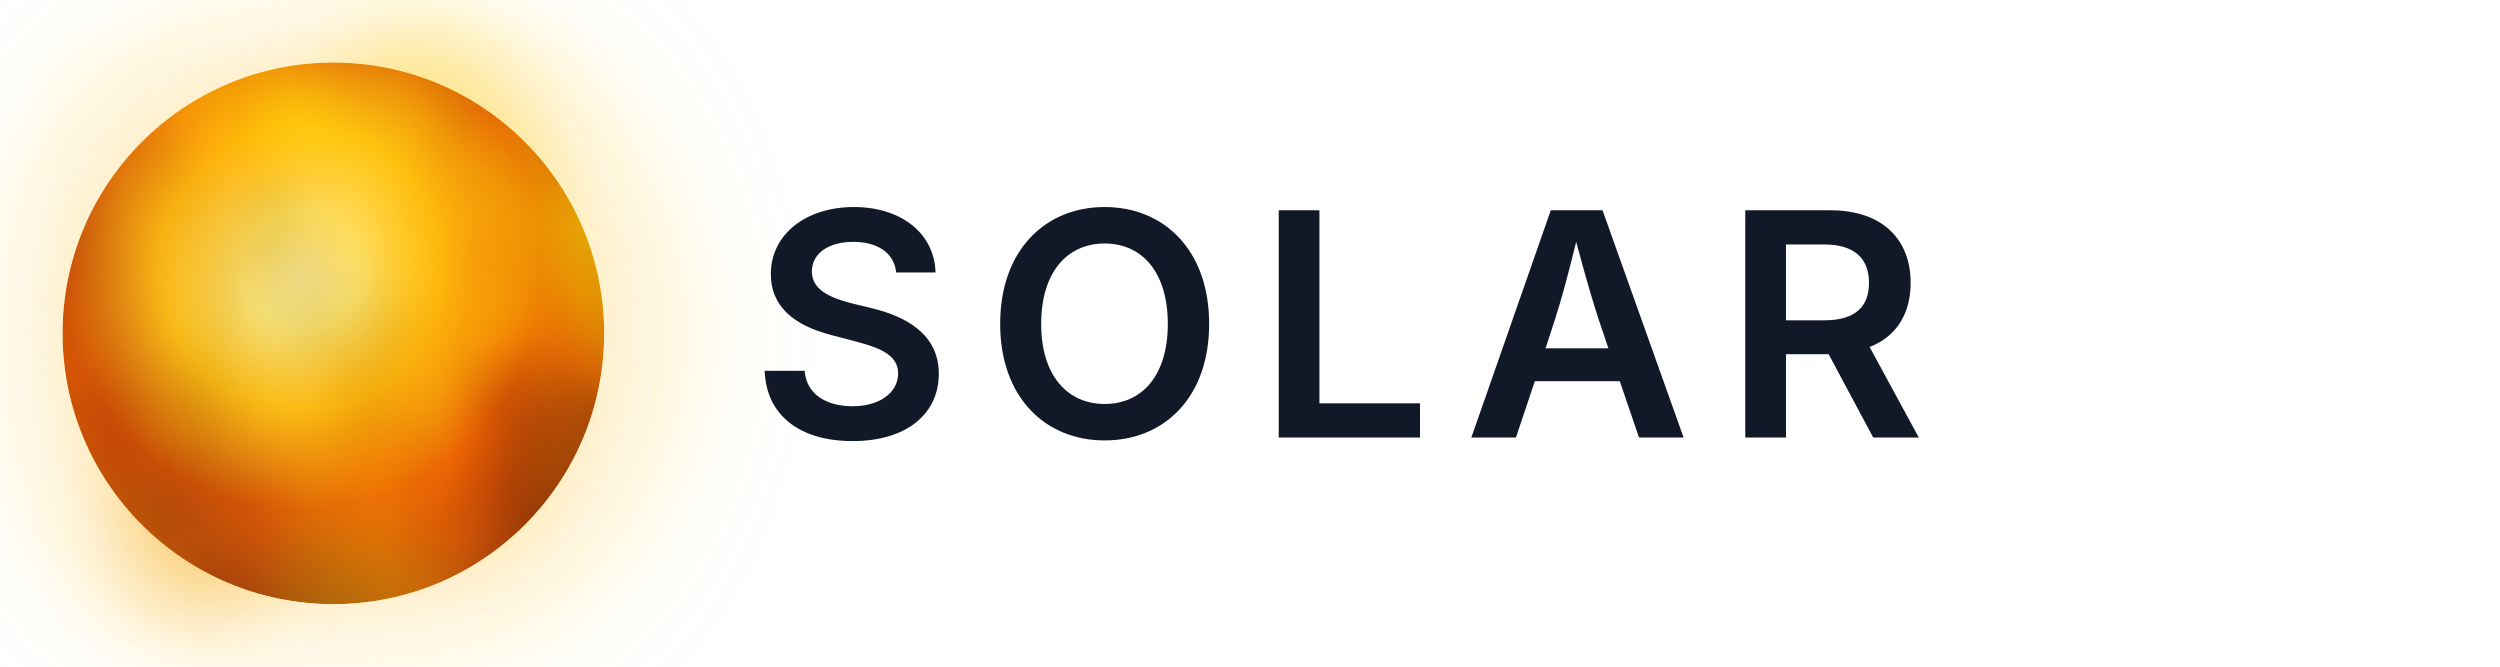
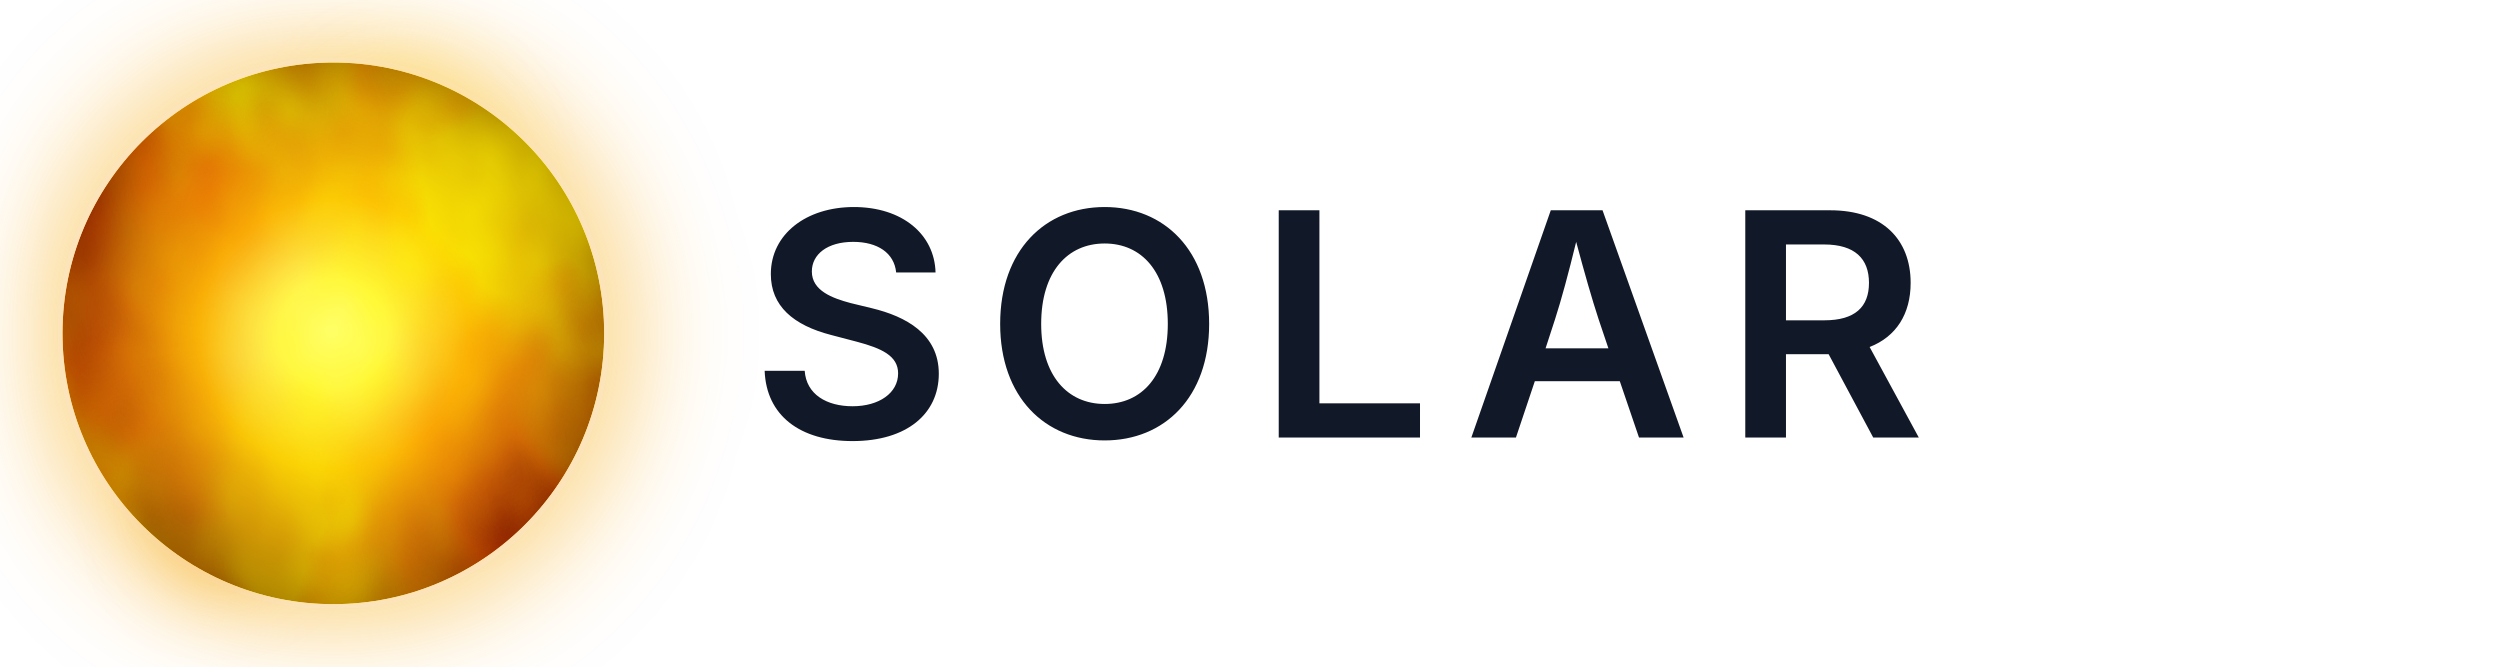
<svg xmlns="http://www.w3.org/2000/svg" viewBox="0 0 120 32">
  <defs>
-     <radialGradient id="orb-light" cx="44%" cy="38%" r="62%">
+     <radialGradient id="orb-light" cx="50%" cy="50%" r="50%">
      <stop offset="0%" stop-color="#ffffff" />
-       <stop offset="18%" stop-color="#fff9c4" />
-       <stop offset="42%" stop-color="#fbbf24" />
-       <stop offset="72%" stop-color="#c2410c" />
-       <stop offset="100%" stop-color="#7c2d12" />
+       <stop offset="20%" stop-color="#fff3b0" />
+       <stop offset="50%" stop-color="#f59e0b" />
+       <stop offset="78%" stop-color="#b45309" />
+       <stop offset="100%" stop-color="#6b1f00" />
    </radialGradient>
+     <radialGradient id="glow-light" cx="50%" cy="50%" r="50%">
+       <stop offset="0%" stop-color="#fbbf24" stop-opacity="0.3" />
+       <stop offset="55%" stop-color="#fbbf24" stop-opacity="0.35" />
+       <stop offset="81%" stop-color="#f59e0b" stop-opacity="0.55" />
+       <stop offset="92%" stop-color="#f59e0b" stop-opacity="0.12" />
+       <stop offset="100%" stop-color="#f59e0b" stop-opacity="0" />
+     </radialGradient>
+     <filter id="halo-blur-l" x="-30%" y="-30%" width="160%" height="160%">
+       <feGaussianBlur stdDeviation="2.5" />
+     </filter>
    <filter id="plasma-l" x="-5%" y="-5%" width="110%" height="110%" color-interpolation-filters="sRGB">
-       <feTurbulence type="fractalNoise" baseFrequency="0.065 0.05" numOctaves="3" seed="7" result="noise">
-         <animate attributeName="baseFrequency" values="0.055 0.04; 0.075 0.06; 0.055 0.04" dur="11s" repeatCount="indefinite" />
+       <feTurbulence type="fractalNoise" baseFrequency="0.08 0.06" numOctaves="4" seed="7" result="noise">
+         <animate attributeName="baseFrequency" values="0.07 0.05; 0.10 0.08; 0.07 0.05" dur="11s" repeatCount="indefinite" />
      </feTurbulence>
-       <feColorMatrix in="noise" type="matrix" values="1.4  0.4  0  0  0.05                 0.7  0.5  0  0  0                 0    0    0  0  0                 0    0    0  1  0" result="warm-noise" />
-       <feBlend in="SourceGraphic" in2="warm-noise" mode="soft-light" result="textured" />
+       <feColorMatrix in="noise" type="matrix" values="2.0  0.5  0  0  0                 1.0  0.6  0  0  0                 0    0    0  0  0                 0    0    0  1  0" result="warm-noise" />
+       <feBlend in="SourceGraphic" in2="warm-noise" mode="overlay" result="textured" />
      <feComposite in="textured" in2="SourceGraphic" operator="in" />
    </filter>
-     <filter id="halo-blur-l" x="-50%" y="-50%" width="200%" height="200%">
-       <feGaussianBlur stdDeviation="3.5" />
-     </filter>
-     <filter id="flare-blur-l" x="-80%" y="-80%" width="260%" height="260%">
-       <feGaussianBlur stdDeviation="2" />
+     <filter id="flare-blur-l" x="-60%" y="-60%" width="220%" height="220%">
+       <feGaussianBlur stdDeviation="1.8" />
    </filter>
  </defs>
  <style>
-     /* Orb breathes via scale + opacity only — no CSS filter (would override plasma filter) */
    .sun-l {
      transform-box: fill-box;
      transform-origin: center;
      animation: breathe-l 4s ease-in-out infinite;
    }
    .halo-l {
-       transform-box: fill-box;
-       transform-origin: center;
      animation: halo-l 4s ease-in-out infinite;
    }
    .orbit-l {
      transform-box: view-box;
      transform-origin: 16px 16px;
      animation: spin-l 18s linear infinite;
    }
    .flare-l {
      transform-box: fill-box;
      transform-origin: center;
      animation: pulse-l 5s ease-in-out infinite;
    }
    @keyframes breathe-l {
-       0%, 100% { transform: scale(1);    opacity: 0.88; }
+       0%, 100% { transform: scale(1);    opacity: 0.9; }
      50%      { transform: scale(1.07); opacity: 1; }
    }
    @keyframes halo-l {
-       0%, 100% { transform: scale(1);    opacity: 0.55; }
-       50%      { transform: scale(1.18); opacity: 0.9; }
+       0%, 100% { opacity: 0.6; }
+       50%      { opacity: 1; }
    }
    @keyframes spin-l {
      to { transform: rotate(360deg); }
    }
    @keyframes pulse-l {
-       0%, 100% { opacity: 0.45; }
+       0%, 100% { opacity: 0.4; }
      50%      { opacity: 0.85; }
    }
  </style>
-   <circle class="halo-l" cx="16" cy="16" r="15.5" fill="rgba(251,191,36,0.3)" filter="url(#halo-blur-l)" />
+   <circle class="halo-l" cx="16" cy="16" r="16" fill="url(#glow-light)" filter="url(#halo-blur-l)" />
  <g class="orbit-l">
    <g class="flare-l" filter="url(#flare-blur-l)">
-       <ellipse cx="21" cy="8" rx="5" ry="7" fill="rgba(255,220,80,0.5)" transform="rotate(-20 21 8)" />
-       <ellipse cx="10" cy="24" rx="4" ry="5.5" fill="rgba(245,158,11,0.4)" transform="rotate(14 10 24)" />
-       <ellipse cx="22" cy="21" rx="3" ry="4.5" fill="rgba(251,191,36,0.35)" transform="rotate(-8 22 21)" />
+       <ellipse cx="20" cy="9" rx="4" ry="5.5" fill="rgba(255,220,80,0.55)" transform="rotate(-20 20 9)" />
+       <ellipse cx="11" cy="23" rx="3.5" ry="5" fill="rgba(245,158,11,0.45)" transform="rotate(14 11 23)" />
+       <ellipse cx="21" cy="20" rx="2.5" ry="4" fill="rgba(251,191,36,0.4)" transform="rotate(-8 21 20)" />
    </g>
  </g>
  <circle class="sun-l" cx="16" cy="16" r="13" fill="url(#orb-light)" filter="url(#plasma-l)" />
  <text x="36" y="21" font-family="-apple-system,BlinkMacSystemFont,'Segoe UI',sans-serif" font-size="15" font-weight="600" fill="#111827" letter-spacing="1.5">SOLAR</text>
</svg>
